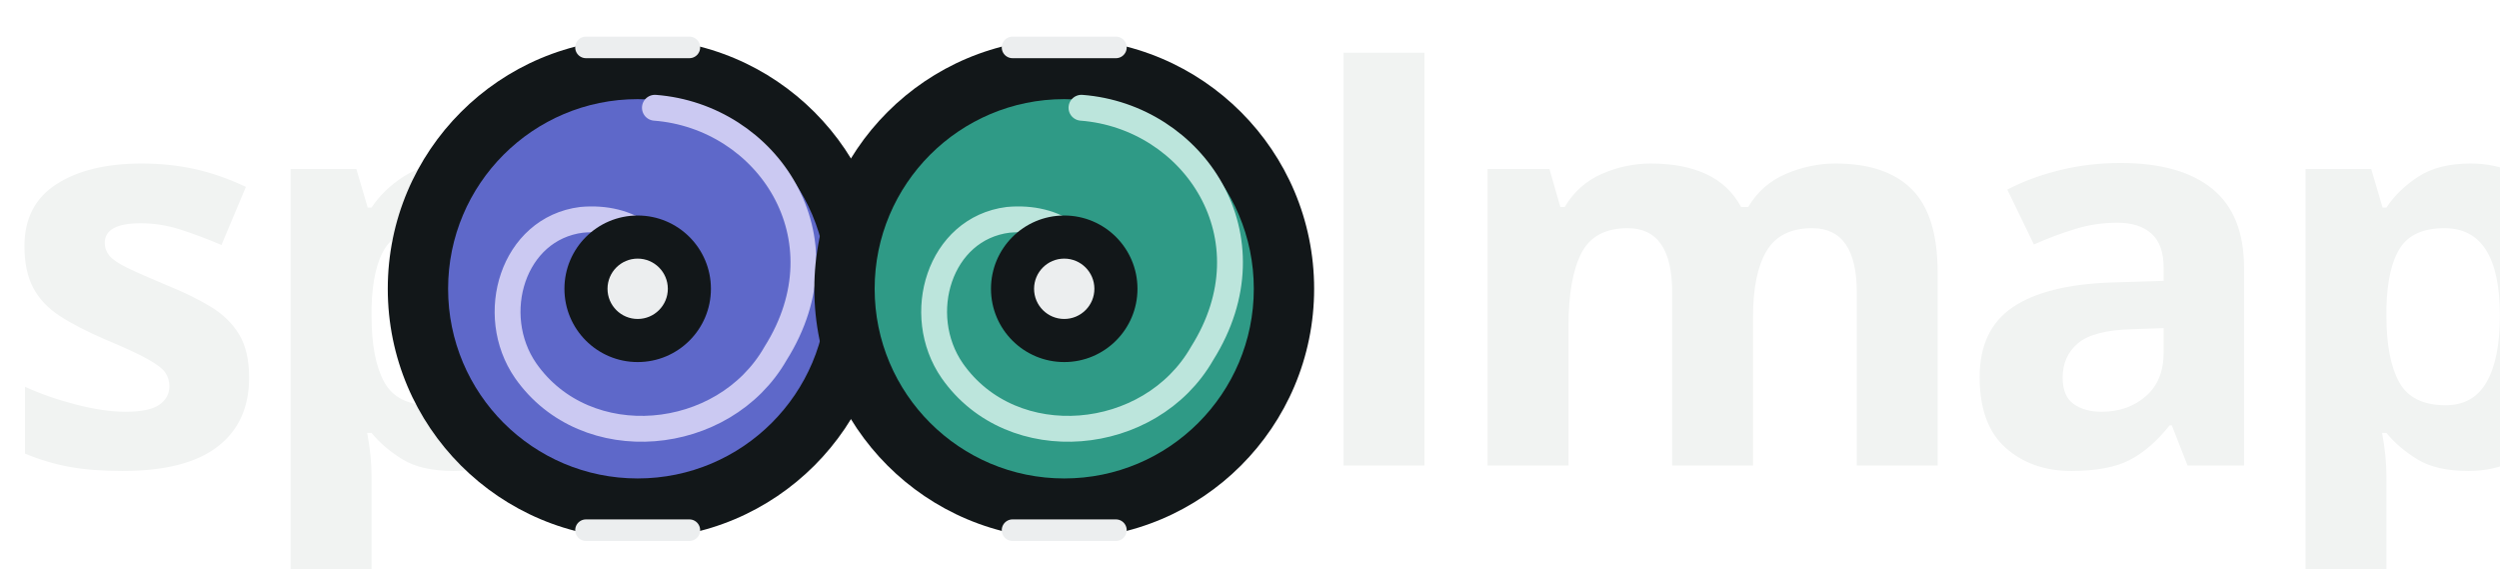
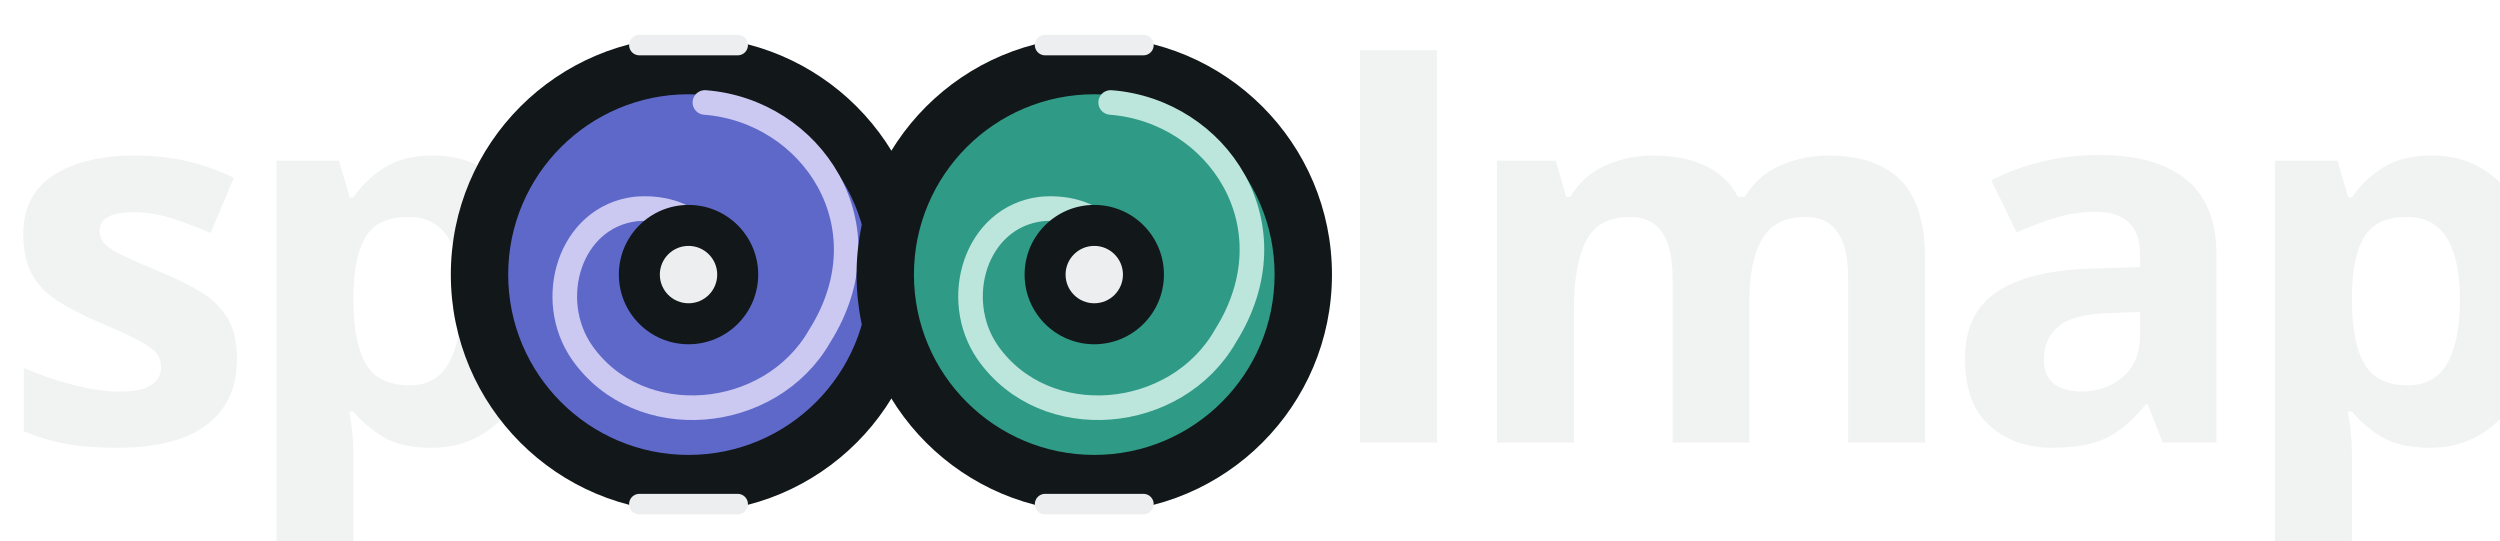
- <svg xmlns="http://www.w3.org/2000/svg" viewBox="0 0 580 132" role="img" aria-labelledby="title">
+ <svg xmlns="http://www.w3.org/2000/svg" viewBox="0 0 610 132" role="img" aria-labelledby="title">
  <g fill="#f1f3f2">
    <text x="0" y="108" font-family="Avenir Next Condensed, Arial Narrow, sans-serif" font-size="126" font-weight="700" letter-spacing="-5">sp</text>
-     <g transform="translate(148 67)">
+     <g transform="translate(168 67)">
      <circle r="58" fill="#121719" />
      <circle r="44" fill="#5e68c9" />
      <path d="M7 0C7-11-2-17-13-16-29-14-35 6-26 19-12 39 20 36 32 15 49-12 30-40 4-42" fill="none" stroke="#cbc9f2" stroke-width="6" stroke-linecap="round" />
      <circle r="17" fill="#121719" />
      <circle r="7" fill="#eceeef" />
      <path d="M-12-56h24M-12 56h24" stroke="#eceeef" stroke-width="5" stroke-linecap="round" />
    </g>
-     <g transform="translate(247 67)">
+     <g transform="translate(267 67)">
      <circle r="58" fill="#121719" />
      <circle r="44" fill="#2f9a86" />
      <path d="M7 0C7-11-2-17-13-16-29-14-35 6-26 19-12 39 20 36 32 15 49-12 30-40 4-42" fill="none" stroke="#bce5dc" stroke-width="6" stroke-linecap="round" />
      <circle r="17" fill="#121719" />
      <circle r="7" fill="#eceeef" />
      <path d="M-12-56h24M-12 56h24" stroke="#eceeef" stroke-width="5" stroke-linecap="round" />
    </g>
-     <text x="302" y="108" font-family="Avenir Next Condensed, Arial Narrow, sans-serif" font-size="126" font-weight="700" letter-spacing="-5">lmap</text>
+     <text x="322" y="108" font-family="Avenir Next Condensed, Arial Narrow, sans-serif" font-size="126" font-weight="700" letter-spacing="-5">lmap</text>
  </g>
</svg>
